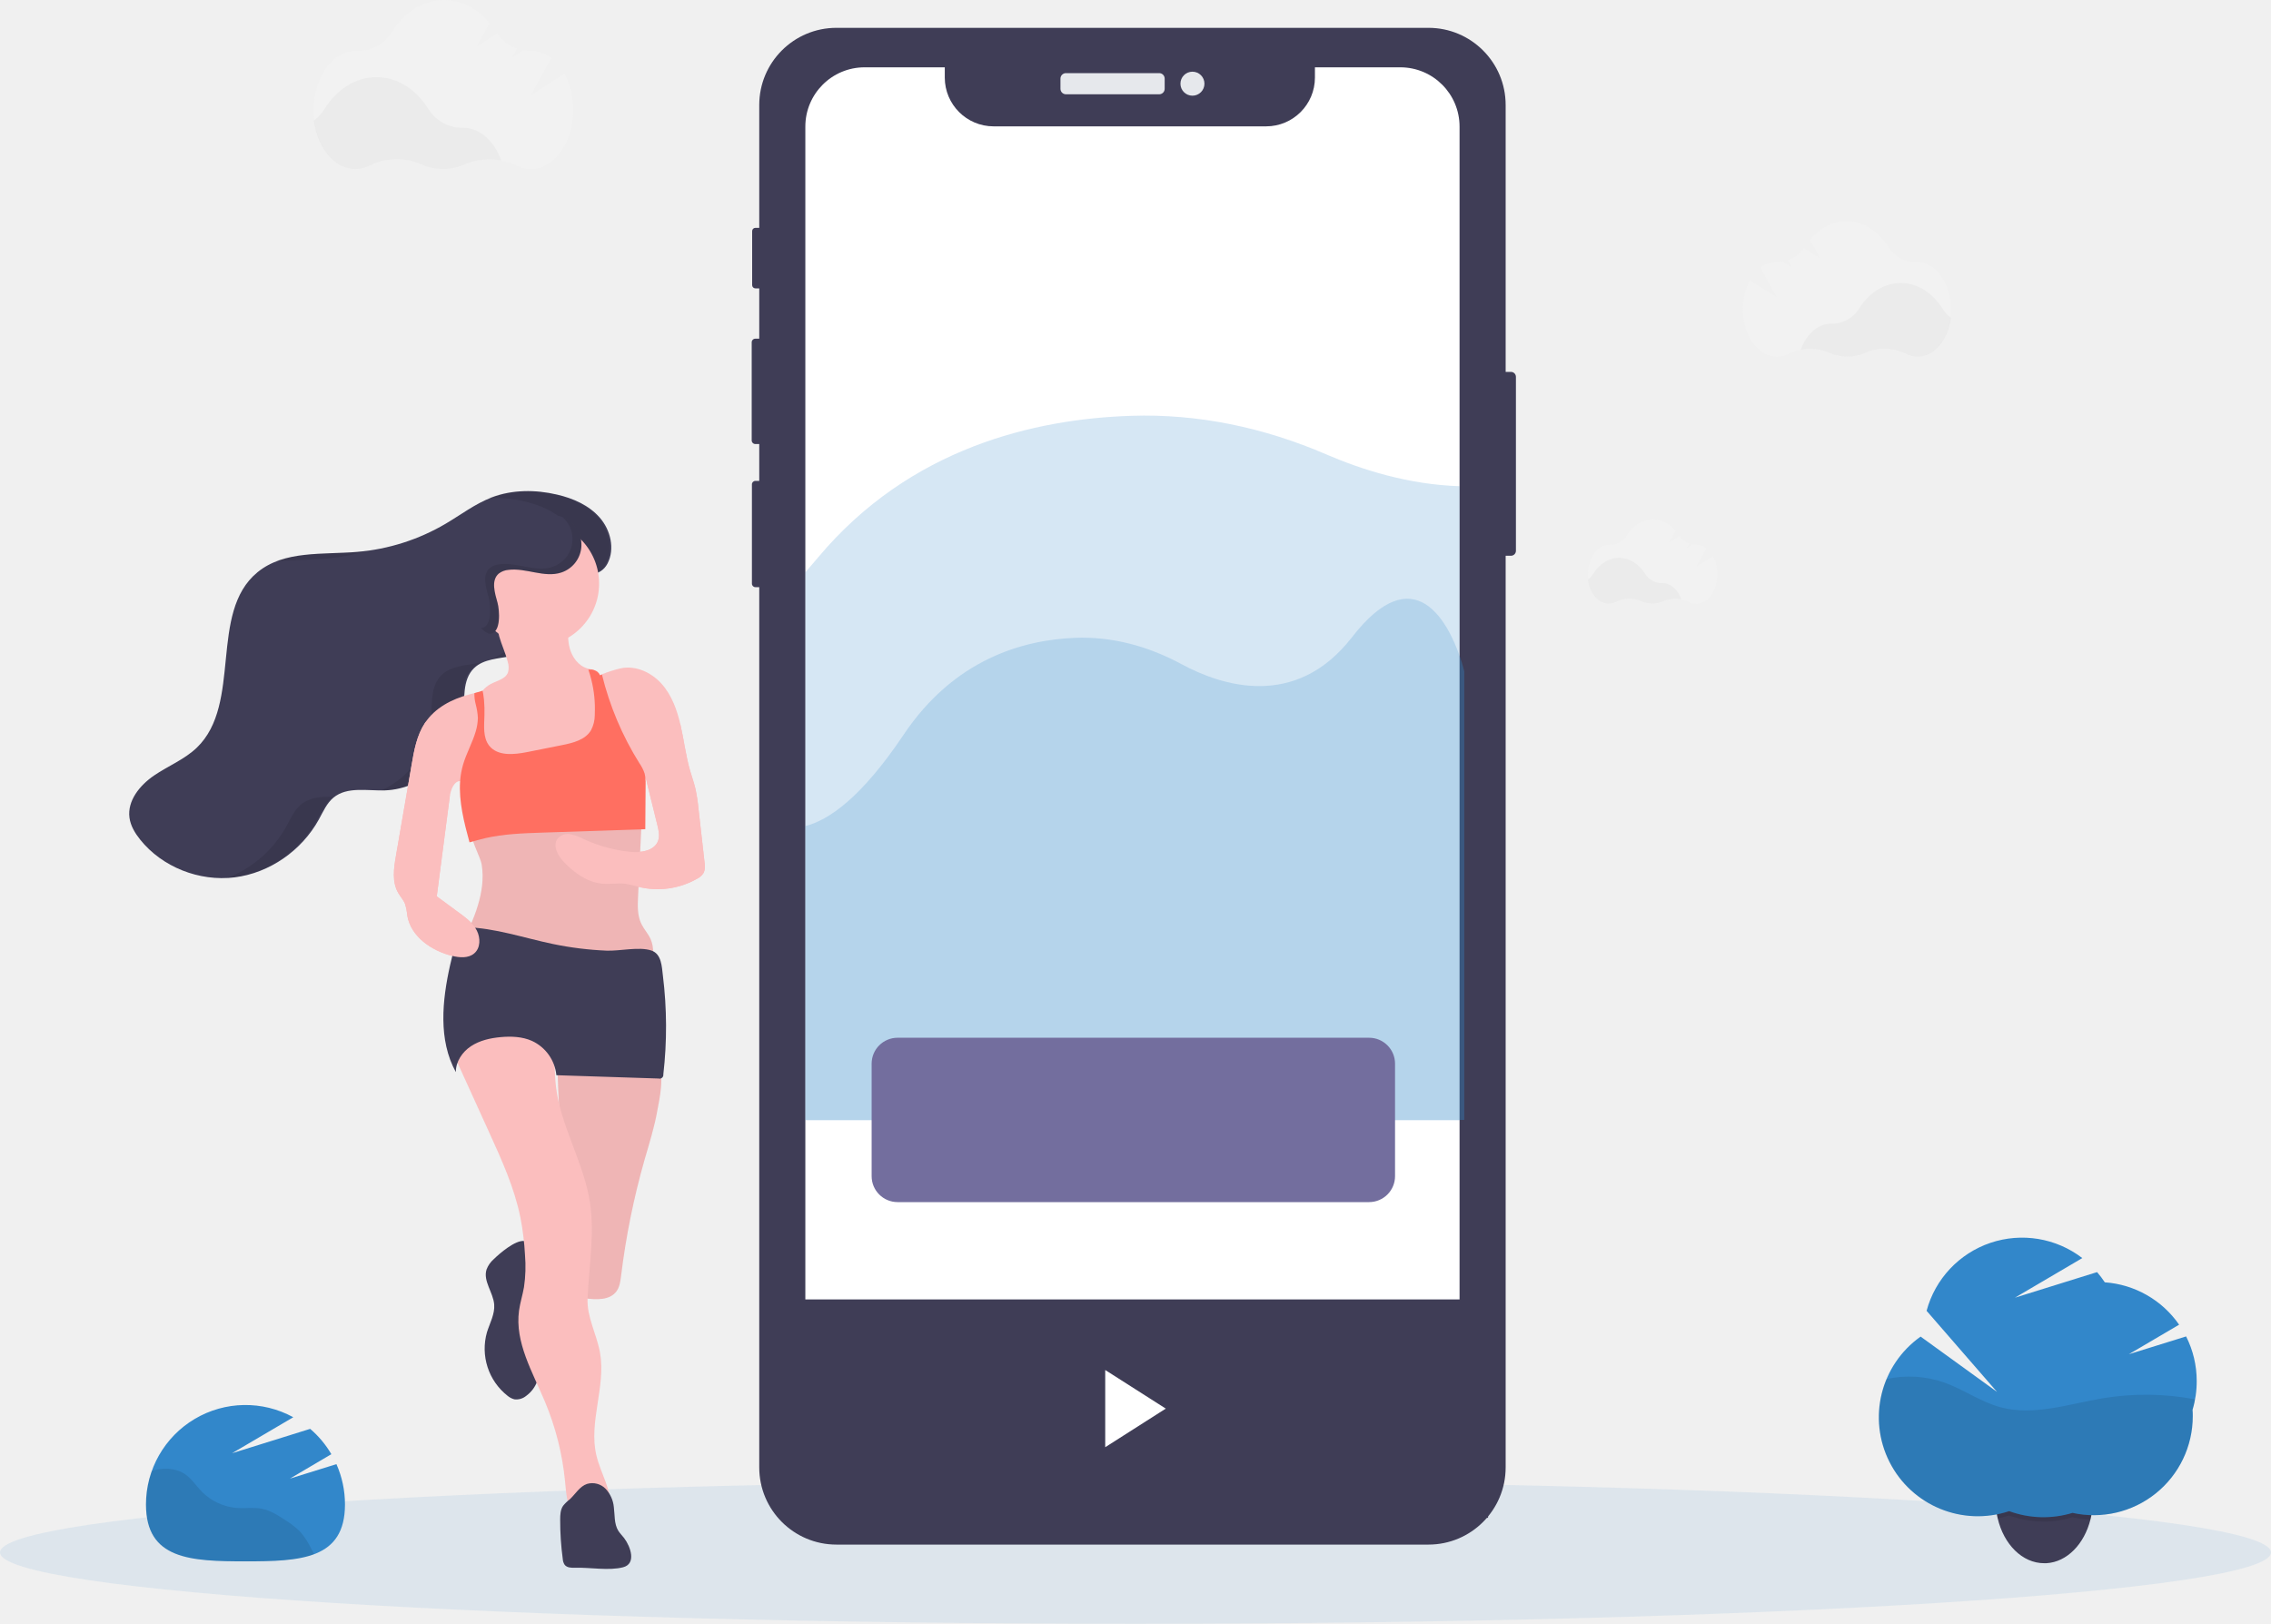
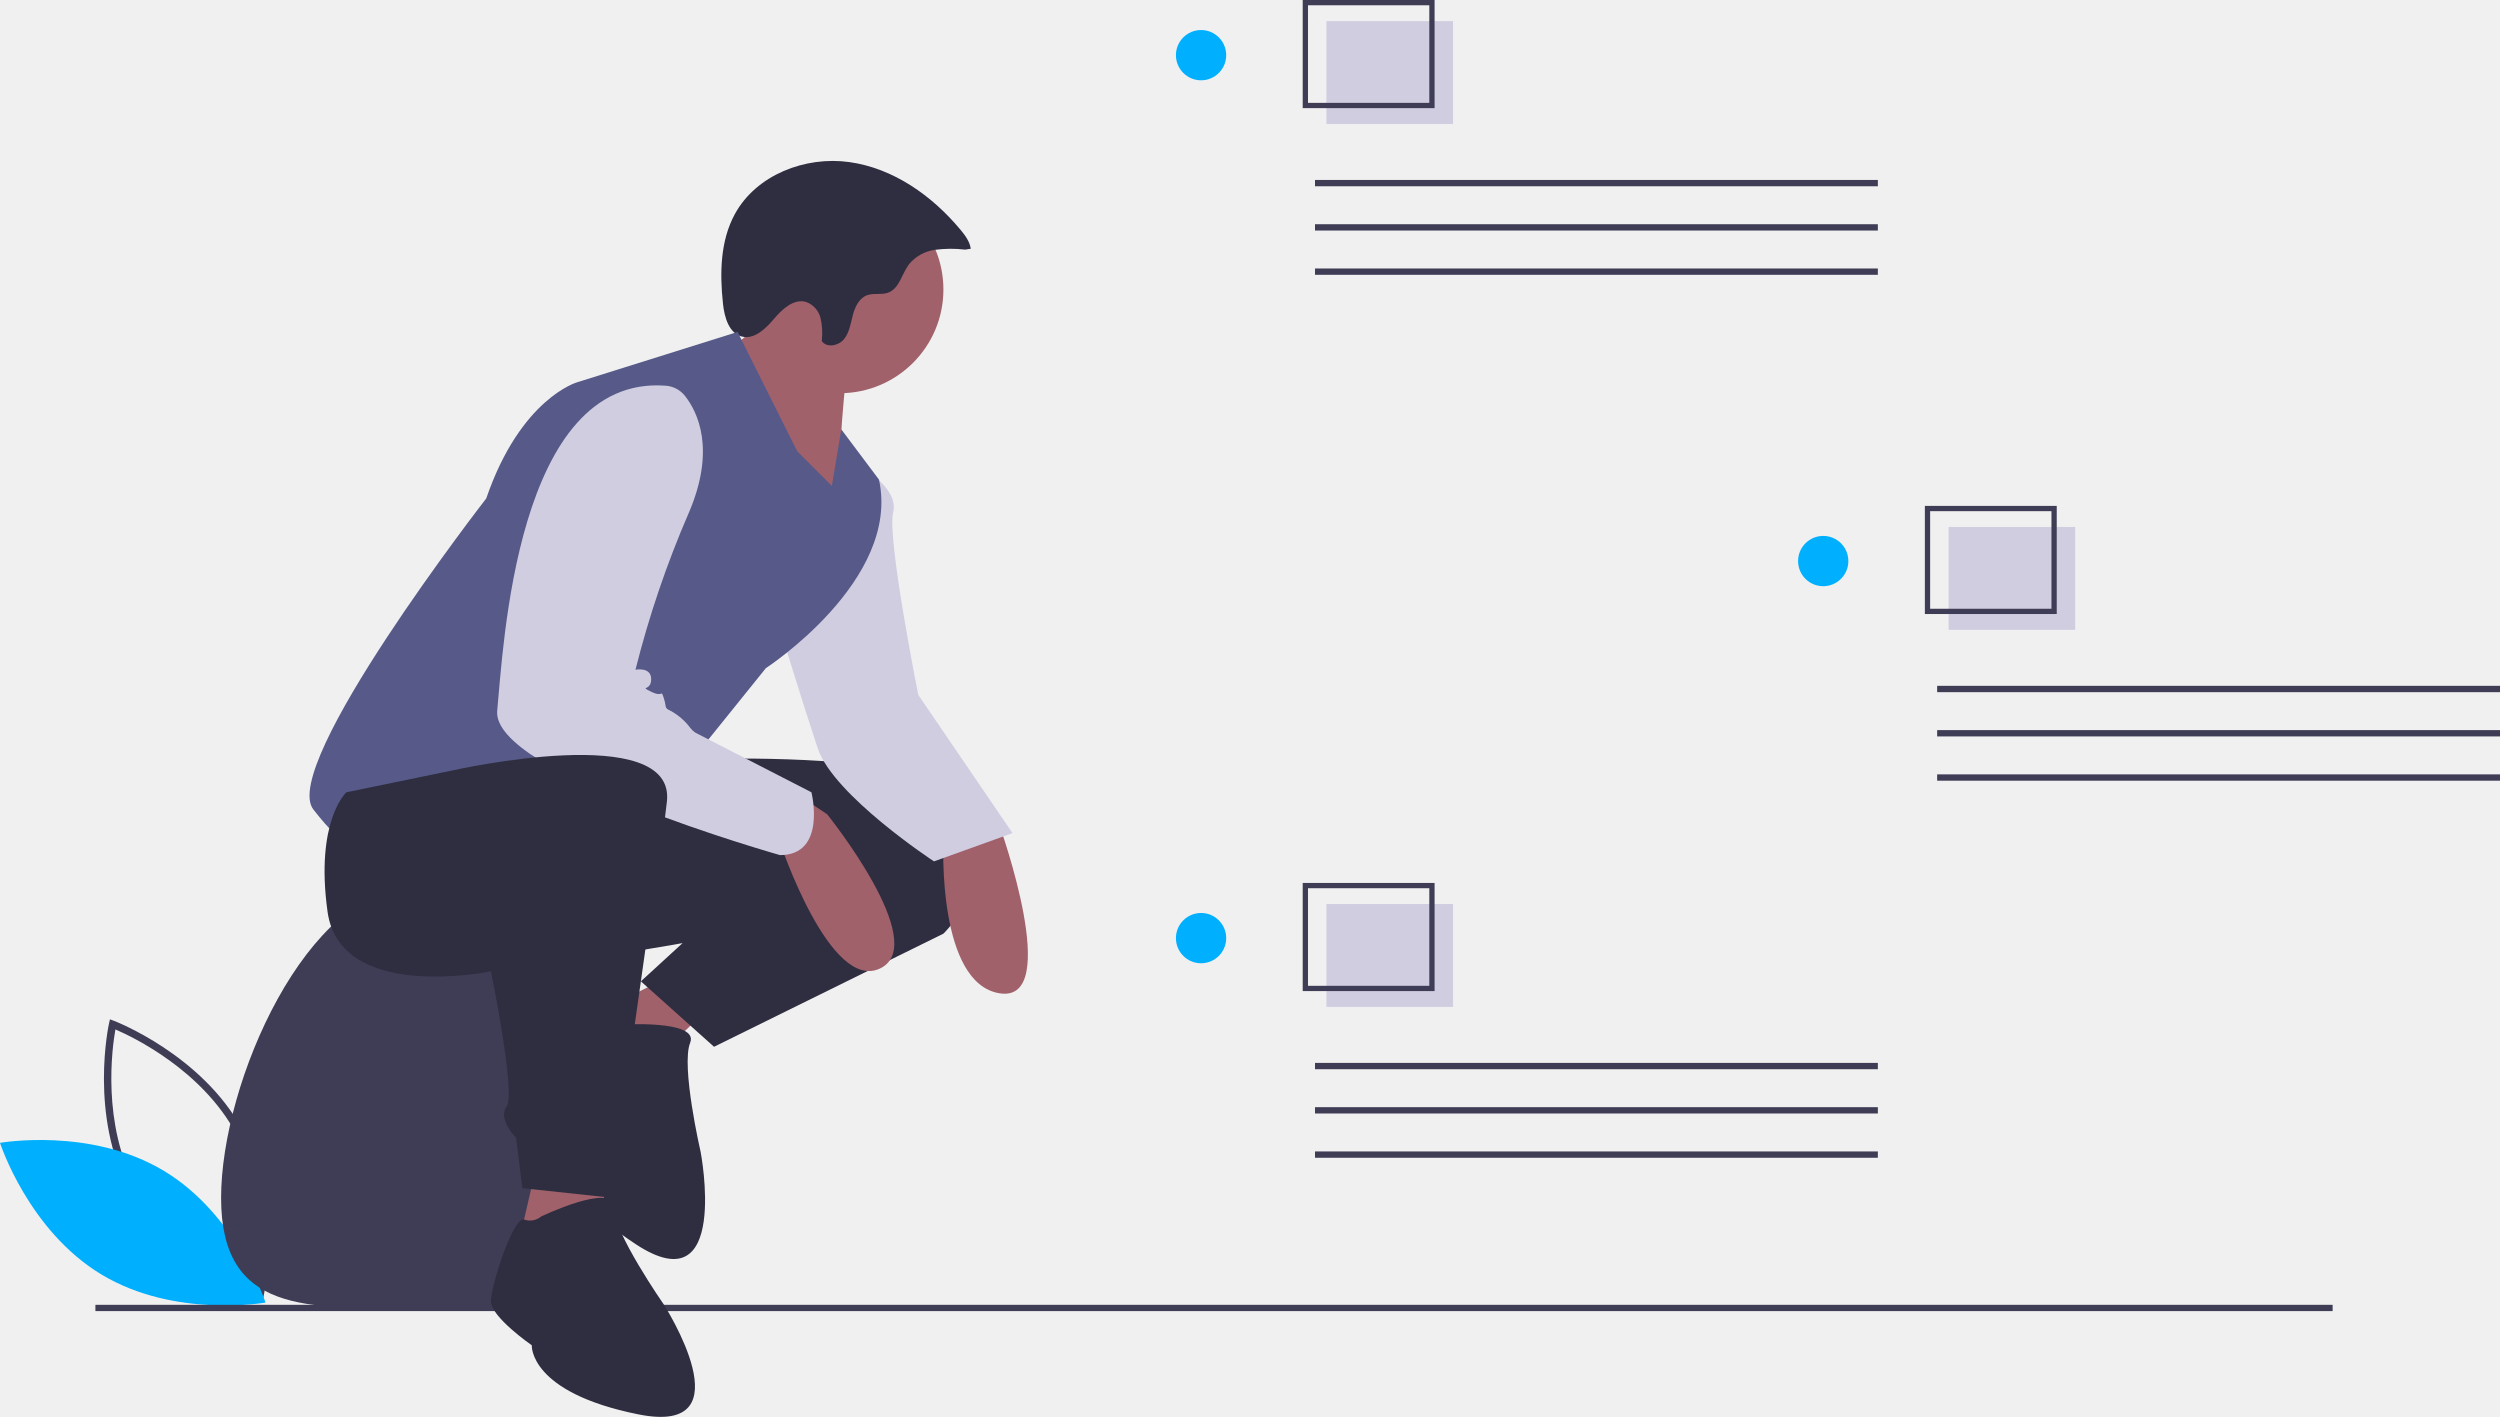
- <svg xmlns="http://www.w3.org/2000/svg" id="f283e205-2e6f-4b06-98b6-549633ff931e" data-name="Layer 1" width="1050" height="750.87" viewBox="0 0 1050 750.87">
-   <ellipse cx="525" cy="717.87" rx="525" ry="33" fill="#3287ca" opacity="0.1" />
-   <path d="M1042.65,768a37,37,0,0,1-.8,7.76c-.1.48-.21,1-.32,1.41-2.84,11.39-10.85,19.72-20.41,20.25-.32,0-.64,0-1,0-10.11,0-18.66-8.72-21.48-20.73-.08-.32-.15-.64-.22-1a37,37,0,0,1-.8-7.76c0-16.27,10.07-29.45,22.5-29.45S1042.65,751.75,1042.65,768Z" transform="translate(-75 -74.57)" fill="#3f3d56" />
-   <path d="M1042.65,768a37,37,0,0,1-.8,7.76c-.1.48-.21,1-.32,1.41-.34,0-.67,0-1,0a45.76,45.76,0,0,1-7.36-1,44.92,44.92,0,0,1-6.56,1.5,45.87,45.87,0,0,1-5.14.48l-1.74,0a46.41,46.41,0,0,1-6.16-.41,45.17,45.17,0,0,1-9.67-2.4,45.56,45.56,0,0,1-5.22,1.4c-.08-.32-.15-.64-.22-1a37,37,0,0,1-.8-7.76c0-16.27,10.07-29.45,22.5-29.45S1042.65,751.75,1042.65,768Z" transform="translate(-75 -74.57)" opacity="0.1" />
-   <path d="M1090.65,713.15a45.53,45.53,0,0,0-4.9-20.6l-26.46,8.23,23.23-13.66a45.71,45.71,0,0,0-34.36-19.59,46.74,46.74,0,0,0-3.57-4.72l-38,11.83,31.17-18.32a45.74,45.74,0,0,0-72,24.38l32.55,37.48L963,692.63a45.74,45.74,0,0,0,40.93,80.71,46,46,0,0,0,29.28.8,45.74,45.74,0,0,0,55.62-44.65c0-1,0-2-.1-3A45.69,45.69,0,0,0,1090.65,713.15Z" transform="translate(-75 -74.57)" fill="#3287ca" />
-   <path d="M1089.86,721.64a121.66,121.66,0,0,0-42.34-.54c-15.89,2.63-32.13,8.41-47.67,4.18-9.12-2.48-17-8.22-25.91-11.4a49.09,49.09,0,0,0-26.75-1.61,45.76,45.76,0,0,0,56.69,61.07,46,46,0,0,0,29.28.8,45.74,45.74,0,0,0,55.62-44.65c0-1,0-2-.1-3A45.19,45.19,0,0,0,1089.86,721.64Z" transform="translate(-75 -74.57)" opacity="0.1" />
-   <rect x="690.58" y="171.97" width="10.31" height="85.02" rx="2.29" fill="#3f3d56" />
-   <rect x="347.76" y="105.36" width="5.79" height="27.99" rx="1.5" fill="#3f3d56" />
-   <rect x="347.55" y="156.61" width="6.52" height="48.72" rx="1.69" fill="#3f3d56" />
-   <rect x="347.65" y="222.37" width="6.21" height="49.14" rx="1.61" fill="#3f3d56" />
-   <rect x="351.04" y="12.87" width="345.1" height="701.37" rx="35.69" fill="#3f3d56" />
-   <rect x="490.3" y="33.81" width="48.19" height="9.79" rx="2.54" fill="#e6e8ec" />
-   <circle cx="551.33" cy="38.7" r="5.55" fill="#e6e8ec" />
-   <path d="M749.83,133.11v610a27.41,27.41,0,0,1-27.41,27.4H474.76a27.41,27.41,0,0,1-27.41-27.4v-610a27.41,27.41,0,0,1,27.41-27.41h37.06v4.76A22.58,22.58,0,0,0,534.39,133h126a22.57,22.57,0,0,0,22.57-22.57V105.7h39.51A27.41,27.41,0,0,1,749.83,133.11Z" transform="translate(-75 -74.57)" fill="#fff" />
-   <path d="M752,385V592.43h-2.17v.21H447.35V339.22q2.91-3.32,5.9-6.89c42.48-50.73,100.22-64.08,144.91-65.48,30.62-1,61.1,5.33,90.2,17.9,15.37,6.64,37.43,13.92,61.47,14.64v78.42C751.3,382,752,385,752,385Z" transform="translate(-75 -74.57)" fill="#3287ca" opacity="0.2" />
-   <path d="M752,385V592.43H447.35V456.55c10.85-2.73,26-13.23,45.44-42.24,23.25-34.71,54.84-43.84,79.29-44.8,16.75-.66,33.43,3.64,49.35,12.25,17.91,9.67,52.43,21.33,78.66-12.52,29-37.43,44.42-6.56,49.74,8.57C751.3,382,752,385,752,385Z" transform="translate(-75 -74.57)" fill="#3287ca" opacity="0.2" />
-   <rect x="403" y="479.87" width="242" height="76" rx="12" fill="#736e9e" />
-   <path d="M209.06,758.29,228.2,747a46,46,0,0,0-9.79-11.71L182.3,746.56l28.3-16.64a46,46,0,0,0-68.1,40.35c0,25.41,20.59,26.29,46,26.29s46-.88,46-26.29a45.75,45.75,0,0,0-3.95-18.66Z" transform="translate(-75 -74.57)" fill="#3287ca" />
-   <path d="M213.93,783a35.81,35.81,0,0,0-6.78-5.33c-3.48-2.31-7.07-4.66-11.17-5.45-3.6-.69-7.31-.11-11-.31a25.67,25.67,0,0,1-16.81-7.71c-2.61-2.7-4.67-6-7.81-8.09-3.39-2.22-7.69-2.7-11.71-2.15a33.67,33.67,0,0,0-3.46.71,45.9,45.9,0,0,0-2.72,15.61c0,25.41,20.59,26.29,46,26.29,12.33,0,23.52-.21,31.78-3.33l-1.38-2.58A36.08,36.08,0,0,0,213.93,783Z" transform="translate(-75 -74.57)" opacity="0.1" />
-   <path d="M303.24,656.87a11.93,11.93,0,0,0-3.28,4.72c-1.71,5.34,3.07,10.58,3.53,16.17.36,4.44-2,8.58-3.34,12.84A27.71,27.71,0,0,0,309.67,720a7.93,7.93,0,0,0,3.18,1.64,7.16,7.16,0,0,0,5.43-1.6,14.56,14.56,0,0,0,5.09-6.72,29.16,29.16,0,0,0,1.33-8.17l.71-10.7c.74-11.17,1.41-22.69-1.31-33.66-.89-3.6-2.54-11.87-6.7-12.37S306,654.17,303.24,656.87Z" transform="translate(-75 -74.57)" fill="#3f3d56" />
-   <path d="M373,610.91a351.14,351.14,0,0,0-10.83,53.55c-.32,2.55-.65,5.23-2.19,7.29-3.07,4.13-9.22,3.87-14.32,3.2a8.08,8.08,0,0,1-3.49-1c-1.92-1.3-2.34-3.9-2.57-6.21q-5.24-51.08-7-102.43c-.05-1.31,42.69-1.43,46.35,2s.82,16.26,0,20.63C377.61,595.72,375.19,603.3,373,610.91Z" transform="translate(-75 -74.57)" fill="#fbbebe" />
-   <path d="M373,610.91a351.14,351.14,0,0,0-10.83,53.55c-.32,2.55-.65,5.23-2.19,7.29-3.07,4.13-9.22,3.87-14.32,3.2a8.08,8.08,0,0,1-3.49-1c-1.92-1.3-2.34-3.9-2.57-6.21q-5.24-51.08-7-102.43c-.05-1.31,42.69-1.43,46.35,2s.82,16.26,0,20.63C377.61,595.72,375.19,603.3,373,610.91Z" transform="translate(-75 -74.57)" opacity="0.05" />
-   <path d="M284,560.44l17.31,38.07c5.76,12.66,11.56,25.46,14.31,39.09a124.83,124.83,0,0,1,2.11,17.25,65,65,0,0,1-.46,14.89c-.63,3.66-1.79,7.22-2.3,10.9-2,14.67,6.31,28.47,12,42.12a127,127,0,0,1,9.28,36.77c.52,5.39.81,11.11,3.89,15.56,5.63-1.69,11.13-3.15,17-2.49,1.05-8.61-4.39-16.54-6.39-25-3.67-15.5,4.44-31.79,1.68-47.48-1.5-8.5-6.15-16.5-5.77-25.12.71-15.72,3.66-31.6.66-47-3.38-17.41-13.1-33.24-15.25-50.84-1.65-13.52,1-28.47-6.53-39.83C309.09,536.36,292.08,546.07,284,560.44Z" transform="translate(-75 -74.57)" fill="#fbbebe" />
-   <path d="M340.89,799.52c-1.73.06-3.75,0-4.82-1.37a5.36,5.36,0,0,1-.87-2.67A131.83,131.83,0,0,1,334,777.29c0-2.22.1-4.58,1.34-6.41a18.52,18.52,0,0,1,3.09-3c2.65-2.45,4.58-6,8-7.13A8.62,8.62,0,0,1,355,763a14.29,14.29,0,0,1,3.8,8.39c.5,3.72.08,7.77,2.05,11,.78,1.25,1.87,2.27,2.75,3.45,3,4,5.69,11.83-.5,13.45C356.54,801,347.7,799.3,340.89,799.52Z" transform="translate(-75 -74.57)" fill="#3f3d56" />
-   <path d="M355.9,335.14c3.5-6.76,1.41-15.46-3.59-21.2S340,305,332.54,303.27c-10-2.34-20.72-2.32-30.29,1.36-7.63,2.93-14.2,8-21.24,12.14a96.6,96.6,0,0,1-40.75,13c-16,1.35-33.87-.75-46.24,9.44-22.66,18.66-6.88,60.71-28,81.07-5.7,5.49-13.31,8.46-19.84,12.93s-12.37,11.62-11.32,19.46c.5,3.77,2.56,7.17,4.94,10.14,10.22,12.77,27.38,19.46,43.61,17.47s31.09-12.41,39-26.75c2-3.59,3.62-7.52,6.77-10.13,6.31-5.21,15.57-3.1,23.75-3.35,18.19-.56,34.71-16.15,36.3-34.29.68-7.75-.64-16.77,4.93-22.21,4.49-4.4,11.51-4.36,17.65-5.71,11.28-2.47,19.49-10.63,24.64-20.59,2.36-4.58,2.12-9.7,5.62-13.5C345.8,339.57,352.57,341.56,355.9,335.14Z" transform="translate(-75 -74.57)" fill="#3f3d56" />
-   <g opacity="0.1">
-     <path d="M225.35,332.94a96.62,96.62,0,0,0,19.57-3.73c-1.8.25-3.6.46-5.41.61-12.54,1.05-26.26,0-37.56,4.41C209.65,333.44,217.72,333.58,225.35,332.94Z" transform="translate(-75 -74.57)" />
-     <path d="M214.19,446.57c-3.15,2.6-4.81,6.54-6.77,10.13A53.3,53.3,0,0,1,180,480.57c.89-.06,1.78-.14,2.67-.25,16.23-2,31.09-12.4,39-26.74,2-3.59,3.61-7.53,6.77-10.13l.54-.42C223.49,442.9,218.23,443.23,214.19,446.57Z" transform="translate(-75 -74.57)" />
-     <path d="M351.56,314c-5-5.74-12.36-8.93-19.77-10.67-10-2.34-20.72-2.31-30.3,1.37l-.64.26a58.13,58.13,0,0,1,16.78,1.49c7.41,1.74,14.78,4.93,19.77,10.68s7.09,14.44,3.59,21.2c-3.33,6.42-10.1,4.42-13.91,8.57-3.5,3.79-3.26,8.92-5.62,13.5-4.43,8.57-11.14,15.79-20.1,19.22,3.13-.74,6.49-1.07,9.61-1.75,11.28-2.48,19.49-10.63,24.64-20.59,2.37-4.58,2.13-9.71,5.62-13.5,3.82-4.15,10.59-2.16,13.91-8.57C358.64,328.47,356.55,319.77,351.56,314Z" transform="translate(-75 -74.57)" />
-     <path d="M296.82,381c-6.14,1.34-13.16,1.31-17.65,5.7-5.57,5.45-4.25,14.47-4.93,22.22-1.19,13.55-10.72,25.68-23.05,31.19l.91,0c18.19-.56,34.7-16.16,36.29-34.29.69-7.76-.63-16.78,4.94-22.22a13.6,13.6,0,0,1,4.42-2.82Z" transform="translate(-75 -74.57)" />
-   </g>
-   <path d="M356.2,426.15c-.83,1.47-2.54,2.15-4.13,2.74-16.46,6.06-33.78,12.23-51.14,9.68-.65-2.73-1.29-5.47-1.93-8.2q-1.39-5.94-2.8-11.88c-.44-1.89-.89-3.8-1.25-5.72h0a33.6,33.6,0,0,1-.59-9.22,19.83,19.83,0,0,1,.6-3.31,17.21,17.21,0,0,1,2.54-5.51c.2-.27.41-.54.63-.8h0a12.61,12.61,0,0,1,3.54-2.95c2.95-1.62,7-2.31,8.19-5.45a8.48,8.48,0,0,0-.13-5c-1-4-2.81-7.76-3.93-11.72-1.42-5,.72-4.69,5.55-5.9,8.7-2.19,17.8-3.76,26.73-2-.42,4.41-.83,8.93.28,13.23s4.08,8.38,8.35,9.57c.63.18,1.3.29,2,.44h0a6.05,6.05,0,0,1,2.57,1.06,4.39,4.39,0,0,1,1.22,1.61,12.33,12.33,0,0,1,.85,3.3q2.35,15.74,3.39,31.63l0,.4A7.19,7.19,0,0,1,356.2,426.15Z" transform="translate(-75 -74.57)" fill="#fbbebe" />
-   <path d="M271.46,408.92c-3.74,5.69-5,12.61-6.14,19.33l-7.26,42.1c-1,5.76-1.89,12.09,1.06,17.14,1,1.71,2.4,3.19,3.13,5a27.63,27.63,0,0,1,1.08,5.59c1.7,9.65,11.19,16.16,20.71,18.5,3.44.85,7.46,1.18,10.17-1.11,3-2.49,3-7.23,1.23-10.65s-5-5.84-8.13-8.13l-10.37-7.64,6-46c.44-3.34,2-7.67,5.38-7.3,3.08.33,5.45,4.82,8.19,3.37a4.07,4.07,0,0,0,1.69-2.48c1.2-3.77.87-7.83.53-11.78l-1.24-14.26c-.41-4.63.78-8.1,1.34-12.45.65-5.07-2.73-3.53-6.9-2.44C283.92,397.83,276.09,401.86,271.46,408.92Z" transform="translate(-75 -74.57)" fill="#fbbebe" />
-   <path d="M400.41,478.06a7.46,7.46,0,0,1-3.24,2.94,36.88,36.88,0,0,1-26.66,3.75,57.69,57.69,0,0,0-6.34-1.48c-3.42-.42-6.9.26-10.35,0-7-.53-13.15-4.9-18-10-2.92-3-5.57-7.91-2.85-11.13a6.45,6.45,0,0,1,5.95-1.8,23.67,23.67,0,0,1,6.07,2.26,66.84,66.84,0,0,0,21.19,5.84c5,.52,11.36-.33,13.09-5.08.84-2.31.25-4.87-.34-7.26q-2.42-9.82-4.84-19.65a5.41,5.41,0,0,0-.6-1.63,2.12,2.12,0,0,0-.29-.38,4.53,4.53,0,0,0-2.23-1c-3.73-.92-7.46-2.41-10.13-5.16a22.45,22.45,0,0,1-4.12-6.63c-.28-.61-.54-1.23-.81-1.85-2.05-4.78-4.21-9.68-5.88-14.7a60.18,60.18,0,0,1-2.57-10.43c-.44-3.07-.68-4.48,1-5.84a10,10,0,0,1,1.43-.9c.77-.41,1.64-.82,2.56-1.21l.89-.37a61.4,61.4,0,0,1,8.41-2.68c6.94-1.61,14.35,1.75,19.11,7.06s7.23,12.26,8.81,19.21,2.39,14.07,4.37,20.91c.77,2.68,1.73,5.32,2.39,8a76.85,76.85,0,0,1,1.51,9.67q1.41,12.43,2.81,24.86A8.2,8.2,0,0,1,400.41,478.06Z" transform="translate(-75 -74.57)" fill="#fbbebe" />
-   <path d="M297.73,474.46c2,12.76-3.75,25.31-9.31,37,3.15,2.3,7,3.44,10.76,4.43a213.93,213.93,0,0,0,77.2,5.81c.62-4.32,1.2-8.9-.57-12.88-1.1-2.47-3-4.48-4.21-6.9-2-4-1.8-8.65-1.58-13.09L371.81,451c-12.41-5.72-26.8-.36-40.45.41-7.07.4-14.23-.46-21.2.79-3.62.65-15,2.44-16.71,6.17S297.12,470.4,297.73,474.46Z" transform="translate(-75 -74.57)" fill="#fbbebe" />
-   <path d="M297.73,474.46c2,12.76-3.75,25.31-9.31,37,3.15,2.3,7,3.44,10.76,4.43a213.93,213.93,0,0,0,77.2,5.81c.62-4.32,1.2-8.9-.57-12.88-1.1-2.47-3-4.48-4.21-6.9-2-4-1.8-8.65-1.58-13.09L371.81,451c-12.41-5.72-26.8-.36-40.45.41-7.07.4-14.23-.46-21.2.79-3.62.65-15,2.44-16.71,6.17S297.12,470.4,297.73,474.46Z" transform="translate(-75 -74.57)" opacity="0.05" />
-   <path d="M330.61,511.08c-13.45-2.8-26.67-7.43-40.4-7.75a3.57,3.57,0,0,0-2,.38,3.61,3.61,0,0,0-1.26,2.19q-2.13,7.35-3.81,14.81c-3.72,16.53-5.55,34.79,2.63,49.63-.08-4.82,2.95-9.33,7-12s8.9-3.75,13.7-4.19,9.93-.26,14.4,1.71a19.55,19.55,0,0,1,11.37,15.9l47.25,1.53a1.73,1.73,0,0,0,2.2-1.89,192.76,192.76,0,0,0-.19-45.61c-.52-4.23-.59-10.1-5.35-11.69-5.68-1.9-14.66.32-20.73.06A153.52,153.52,0,0,1,330.61,511.08Z" transform="translate(-75 -74.57)" fill="#3f3d56" />
-   <path d="M373.5,437l-.15,21-47.8,1.59c-8.77.3-17.61.6-26.16,2.55-2.46.56-4.89,1.26-7.31,1.95-2.52-9.23-5-18.9-4.34-28.31h0a37.21,37.21,0,0,1,1.32-7.5c1.52-5.28,4.37-10.26,5.89-15.48h0a23.67,23.67,0,0,0,1-6.26,30.39,30.39,0,0,0-1-6.27,19.21,19.21,0,0,1-.62-5.15l3.79-1.17h0c.11.45.2.89.28,1.35.16.95.29,1.92.38,2.89v0a59.16,59.16,0,0,1,.2,7.23c-.13,4.82-.78,10.19,2.23,14,3.91,4.89,11.43,4.13,17.57,2.91l16.08-3.21c5.08-1,10.75-2.42,13.4-6.87a15.27,15.27,0,0,0,1.74-7l0-.48a55.24,55.24,0,0,0-1.57-15.79c-.39-1.62-.87-3.22-1.41-4.79h1.61a6.05,6.05,0,0,1,2.57,1.06,4.39,4.39,0,0,1,1.22,1.61l.89-.37a139.87,139.87,0,0,0,17.32,41,18.7,18.7,0,0,1,2.4,4.71,12.44,12.44,0,0,1,.4,2.78C373.51,435.57,373.5,436.28,373.5,437Z" transform="translate(-75 -74.57)" fill="#ff6f61" />
-   <circle cx="248" cy="269.87" r="29" fill="#fbbebe" />
-   <path d="M271.46,408.92c-3.74,5.69-5,12.61-6.14,19.33l-7.26,42.1c-1,5.76-1.89,12.09,1.06,17.14,1,1.71,2.4,3.19,3.13,5a27.63,27.63,0,0,1,1.08,5.59c1.7,9.65,11.19,16.16,20.71,18.5,3.44.85,7.46,1.18,10.17-1.11,3-2.49,3-7.23,1.23-10.65s-5-5.84-8.13-8.13l-10.37-7.64,6-46C283.34,439.74,276.09,401.86,271.46,408.92Z" transform="translate(-75 -74.57)" fill="#fbbebe" />
-   <path d="M389.68,410c1.58,6.95,2.39,14.07,4.37,20.91.77,2.69,1.73,5.32,2.39,8a76.7,76.7,0,0,1,1.51,9.66l2.81,24.86a8.24,8.24,0,0,1-.35,4.6,7.52,7.52,0,0,1-3.24,2.94,37,37,0,0,1-26.66,3.75,53.45,53.45,0,0,0-6.34-1.48c-3.42-.43-6.9.26-10.35,0-7-.53-13.15-4.89-18-9.95-2.92-3-5.57-7.92-2.85-11.14a6.45,6.45,0,0,1,5.95-1.8,23.7,23.7,0,0,1,6.07,2.27,67.08,67.08,0,0,0,21.19,5.83c5,.53,11.36-.32,13.09-5.08.84-2.31.25-4.87-.34-7.26l-4.84-19.65C373.89,435.78,388.1,403.06,389.68,410Z" transform="translate(-75 -74.57)" fill="#fbbebe" />
-   <path d="M305.05,353.37c-1.29-4.63-3.1-10.42.53-13.56a8.41,8.41,0,0,1,4.52-1.73c8.15-1,16.58,3.8,24.38,1.24a13.56,13.56,0,0,0,2.59-24.62c-3.41-2-7.48-2.39-11.41-2.74-10.35-.95-21.14-1.83-30.82,2S277,327.65,279,337.86c.93,4.87,3.94,9.06,7,12.94,2.35,2.95,11.78,17,15.57,16.8C306.91,367.3,305.89,356.38,305.05,353.37Z" transform="translate(-75 -74.57)" fill="#3f3d56" />
-   <path d="M337.07,314.7a13.55,13.55,0,0,0-1.8-.87,13.54,13.54,0,0,1-4.9,22.9c-7.8,2.56-16.23-2.24-24.38-1.24a8.41,8.41,0,0,0-4.52,1.73c-3.63,3.14-1.82,8.93-.53,13.56.84,3,1.86,13.93-3.46,14.23h-.09c1.65,1.61,3.14,2.66,4.2,2.6,5.32-.3,4.3-11.22,3.46-14.23-1.29-4.63-3.1-10.42.53-13.56a8.41,8.41,0,0,1,4.52-1.73c8.15-1,16.58,3.8,24.38,1.24a13.56,13.56,0,0,0,2.59-24.62Z" transform="translate(-75 -74.57)" opacity="0.1" />
-   <rect x="362" y="600.87" width="326" height="101" fill="#3f3d56" />
-   <path d="M586,708.08v35.7l28-17.85Z" transform="translate(-75 -74.57)" fill="#fff" />
-   <path d="M336,108.7l-15.52,9.84,9.42-17.13a15.34,15.34,0,0,0-9.39-3.35h-.25a18.16,18.16,0,0,1-3.22-.24l-5.26,3.33,2.26-4.1a18.62,18.62,0,0,1-9.2-7l-9.42,6,5.95-10.81c-5.51-6.61-12.93-10.66-21.09-10.66-9.79,0-18.51,5.82-24.14,14.89a18,18,0,0,1-16,8.6h-.53c-10.81,0-19.57,12.25-19.57,27.37s8.76,27.37,19.57,27.37a14.73,14.73,0,0,0,6.82-1.71,28.19,28.19,0,0,1,23.68-.46,24.66,24.66,0,0,0,20.14,0,28.25,28.25,0,0,1,23.48.46,14.65,14.65,0,0,0,6.74,1.67c10.81,0,19.57-12.26,19.57-27.37A34.71,34.71,0,0,0,336,108.7Z" transform="translate(-75 -74.57)" fill="#f2f2f2" />
-   <path d="M306.74,148.75A28.89,28.89,0,0,0,290,150.57a24.71,24.71,0,0,1-20.14,0,28.22,28.22,0,0,0-23.68.47,14.75,14.75,0,0,1-6.82,1.7c-9.6,0-17.59-9.67-19.25-22.43a18.68,18.68,0,0,0,4.8-5.17c5.63-9.08,14.35-14.9,24.14-14.9s18.4,5.75,24,14.73A18.51,18.51,0,0,0,289,133.68h.25C296.9,133.68,303.52,139.81,306.74,148.75Z" transform="translate(-75 -74.57)" opacity="0.03" />
-   <path d="M867,331.74l-7.74,4.91,4.7-8.55a7.67,7.67,0,0,0-4.68-1.67h-.13a9.42,9.42,0,0,1-1.6-.11L854.88,328l1.13-2.05a9.3,9.3,0,0,1-4.59-3.48l-4.7,3,3-5.39a13.74,13.74,0,0,0-10.52-5.32c-4.88,0-9.23,2.9-12,7.43a9,9,0,0,1-8,4.29h-.26c-5.39,0-9.76,6.12-9.76,13.65s4.37,13.66,9.76,13.66a7.35,7.35,0,0,0,3.4-.85,14.08,14.08,0,0,1,11.81-.24,12.26,12.26,0,0,0,5,1.09,12.53,12.53,0,0,0,5-1.06,14.11,14.11,0,0,1,11.71.22,7.27,7.27,0,0,0,3.36.84c5.39,0,9.76-6.12,9.76-13.66A17.3,17.3,0,0,0,867,331.74Z" transform="translate(-75 -74.57)" fill="#f2f2f2" />
-   <path d="M852.37,351.72a14.32,14.32,0,0,0-8.36.91,12.28,12.28,0,0,1-10,0,14.12,14.12,0,0,0-11.81.23,7.33,7.33,0,0,1-3.4.86c-4.79,0-8.77-4.83-9.6-11.19a9.21,9.21,0,0,0,2.39-2.58c2.81-4.53,7.16-7.43,12-7.43s9.18,2.87,12,7.34a9.22,9.22,0,0,0,8,4.37h.12C847.46,344.2,850.77,347.26,852.37,351.72Z" transform="translate(-75 -74.57)" opacity="0.03" />
-   <path d="M884.13,204.23l12.43,7.89L889,198.39a12.32,12.32,0,0,1,7.52-2.68h.2a14.65,14.65,0,0,0,2.58-.19l4.22,2.67-1.81-3.28a15.06,15.06,0,0,0,7.37-5.6l7.55,4.78-4.77-8.66c4.41-5.3,10.36-8.54,16.9-8.54,7.85,0,14.83,4.66,19.34,11.93a14.45,14.45,0,0,0,12.79,6.89h.42c8.66,0,15.68,9.82,15.68,21.93s-7,21.93-15.68,21.93a11.81,11.81,0,0,1-5.46-1.37,22.59,22.59,0,0,0-19-.37,19.77,19.77,0,0,1-16.13,0,22.62,22.62,0,0,0-18.81.36,11.86,11.86,0,0,1-5.41,1.34c-8.66,0-15.68-9.82-15.68-21.93A27.89,27.89,0,0,1,884.13,204.23Z" transform="translate(-75 -74.57)" fill="#f2f2f2" />
-   <path d="M907.56,236.32A23.14,23.14,0,0,1,921,237.78a19.77,19.77,0,0,0,16.13,0,22.63,22.63,0,0,1,19,.38,11.8,11.8,0,0,0,5.46,1.36c7.69,0,14.09-7.75,15.43-18a14.56,14.56,0,0,1-3.85-4.15c-4.51-7.26-11.5-11.93-19.34-11.93s-14.75,4.61-19.26,11.8a14.83,14.83,0,0,1-12.78,7h-.2C915.45,224.25,910.14,229.16,907.56,236.32Z" transform="translate(-75 -74.57)" opacity="0.03" />
+ <svg xmlns="http://www.w3.org/2000/svg" id="b6942215-14b2-40f7-8c48-1a1432d81c3d" data-name="Layer 1" width="795.629" height="450.927" viewBox="0 0 795.629 450.927">
+   <path d="M285.679,638.886l-1.267-.475c-.278-.105-27.993-10.723-40.975-34.799-12.983-24.077-6.626-53.067-6.56-53.356l.299-1.32,1.267.475c.278.105,27.992,10.723,40.975,34.799,12.983,24.077,6.626,53.067,6.56,53.356ZM245.516,602.491c10.976,20.357,32.877,30.791,38.426,33.174,1.055-5.947,4.364-29.997-6.603-50.334-10.965-20.335-32.874-30.786-38.426-33.174C237.858,558.108,234.55,582.155,245.516,602.491Z" transform="translate(-202.1857 -224.5365)" fill="#3f3d56" />
+   <path d="M254.359,597.166c23.331,14.037,32.317,41.918,32.317,41.918s-28.842,5.123-52.173-8.914S202.186,588.252,202.186,588.252,231.027,583.13,254.359,597.166Z" transform="translate(-202.1857 -224.5365)" fill="#00b0ff" />
+   <path d="M395.55,605.795c0,37.003-27.534,35-61.5,35s-61.5,2.003-61.5-35,27.534-99,61.5-99S395.55,568.792,395.55,605.795Z" transform="translate(-202.1857 -224.5365)" fill="#3f3d56" />
+   <rect x="30.364" y="415.259" width="712" height="2" fill="#3f3d56" />
+   <path d="M540.172,300.236c-.033-.105-.068-.211-.101-.316.014.046.032.09.046.136Z" transform="translate(-202.1857 -224.5365)" fill="#2f2e41" />
+   <polygon points="224.24 322.14 203.24 342.14 186.24 324.14 212.24 311.14 224.24 322.14" fill="#a0616a" />
+   <path d="M399.362,550.628s25.441-1.662,22.467,5.765,3.33,34.726,3.33,34.726,9.453,49.027-20.437,29.518-23.386-33.062-23.386-33.062-8.723-13.188-6.864-17.829,16.629-22.467,19.46-20.236A5.575,5.575,0,0,0,399.362,550.628Z" transform="translate(-202.1857 -224.5365)" fill="#2f2e41" />
+   <path d="M390.426,467.676s112-9,121,14-9,40-9,40l-73,36-23.283-20.828,13.283-12.172s-75,14-77,3S350.426,458.676,390.426,467.676Z" transform="translate(-202.1857 -224.5365)" fill="#2f2e41" />
+   <path d="M520.426,487.676s20,56,0,53-18-48-18-48Z" transform="translate(-202.1857 -224.5365)" fill="#a0616a" />
+   <path d="M475.926,373.176s12.5,6.5,10.5,14.5,8,58,8,58l30,44-25,9s-32-21-37-36-12-38-12-38Z" transform="translate(-202.1857 -224.5365)" fill="#d0cde1" />
+   <circle cx="267.24" cy="92.14" r="33" fill="#a0616a" />
+   <path d="M471.926,340.176s-4,33-2,46-40-47-40-47,18-13,18-18S471.926,340.176,471.926,340.176Z" transform="translate(-202.1857 -224.5365)" fill="#a0616a" />
+   <path d="M509.355,303.982a38.535,38.535,0,0,0-9.648.067,12.971,12.971,0,0,0-8.245,4.608c-2.282,3.056-3.041,7.697-6.617,9.022-2.131.79-4.599.038-6.731.824-2.56.943-3.86,3.774-4.541,6.416s-1.076,5.503-2.819,7.602-5.496,2.804-7.04.555a21.62,21.62,0,0,0-.367-7.23,7.326,7.326,0,0,0-4.621-5.214c-3.93-1.138-7.588,2.276-10.234,5.396s-6.19,6.6-10.163,5.623c-4.169-1.025-5.592-6.154-6.051-10.422-1.046-9.725-.891-20.051,3.812-28.627,6.807-12.412,22.345-18.435,36.366-16.489s26.397,10.699,35.443,21.588c1.47,1.77,2.918,3.715,3.233,5.994" transform="translate(-202.1857 -224.5365)" fill="#2f2e41" />
+   <path d="M466.926,379.176l-11-11-19-38-51,16s-18,5-29,37c0,0-66,85-55,99s13,13,31,2a159.494,159.494,0,0,1,36-16l48,5,29-36s43-28,36-60l-12-16Z" transform="translate(-202.1857 -224.5365)" fill="#575a89" />
+   <path d="M459.426,479.676l6,4s33,41,17,49-32-40-32-40Z" transform="translate(-202.1857 -224.5365)" fill="#a0616a" />
+   <path d="M414.078,347.287a8.587,8.587,0,0,1,6.122,3.272c3.968,5.048,9.881,16.92,1.225,37.118a322.916,322.916,0,0,0-17,50s5-1,5,3-4,2,0,4,3-1,4,2c1.044,3.133-.093,2.994,2.285,4.139a19.309,19.309,0,0,1,6.109,5.312,7.059,7.059,0,0,0,1.606,1.549l37,19s5,20-10,20c0,0-92-26-90-46C362.381,431.123,366.248,343.706,414.078,347.287Z" transform="translate(-202.1857 -224.5365)" fill="#d0cde1" />
+   <polygon points="192.24 375.14 192.24 401.14 164.24 399.14 170.24 373.14 192.24 375.14" fill="#a0616a" />
+   <path d="M374.426,611.676s23-11,23-3,16,31,16,31,27,42-8,35-34-22-34-22-13-9-13-14,7.086-27.039,10.543-26.019A5.575,5.575,0,0,0,374.426,611.676Z" transform="translate(-202.1857 -224.5365)" fill="#2f2e41" />
+   <path d="M346.426,469.676s71-16,68,10-6,41-6,41l-12,85-28-3-2-16s-6-6-3-10-5-43-5-43-48,10-52-19,6-38,6-38Z" transform="translate(-202.1857 -224.5365)" fill="#2f2e41" />
+   <rect x="418.502" y="338.269" width="179.127" height="2.013" fill="#3f3d56" />
+   <rect x="418.502" y="352.358" width="179.127" height="2.013" fill="#3f3d56" />
+   <rect x="418.502" y="366.446" width="179.127" height="2.013" fill="#3f3d56" />
+   <rect x="422.145" y="287.715" width="40.29" height="32.736" fill="#d0cde1" />
+   <path d="M658.745,539.951h-41.969V505.537h41.969Zm-40.29-1.679h38.612V507.215H618.455Z" transform="translate(-202.1857 -224.5365)" fill="#3f3d56" />
+   <circle cx="382.241" cy="298.558" r="8" fill="#00b0ff" />
+   <rect x="418.502" y="57.269" width="179.127" height="2.013" fill="#3f3d56" />
+   <rect x="418.502" y="71.358" width="179.127" height="2.013" fill="#3f3d56" />
+   <rect x="418.502" y="85.446" width="179.127" height="2.013" fill="#3f3d56" />
+   <rect x="422.145" y="6.715" width="40.29" height="32.736" fill="#d0cde1" />
+   <path d="M658.745,258.951h-41.969V224.537h41.969Zm-40.29-1.679h38.612V226.215H618.455Z" transform="translate(-202.1857 -224.5365)" fill="#3f3d56" />
+   <circle cx="382.241" cy="17.558" r="8" fill="#00b0ff" />
+   <rect x="616.502" y="218.269" width="179.127" height="2.013" fill="#3f3d56" />
+   <rect x="616.502" y="232.358" width="179.127" height="2.013" fill="#3f3d56" />
+   <rect x="616.502" y="246.446" width="179.127" height="2.013" fill="#3f3d56" />
+   <rect x="620.145" y="167.715" width="40.29" height="32.736" fill="#d0cde1" />
+   <path d="M856.745,419.951h-41.969V385.537h41.969Zm-40.29-1.679h38.612V387.215H816.455Z" transform="translate(-202.1857 -224.5365)" fill="#3f3d56" />
+   <circle cx="580.241" cy="178.558" r="8" fill="#00b0ff" />
</svg>
